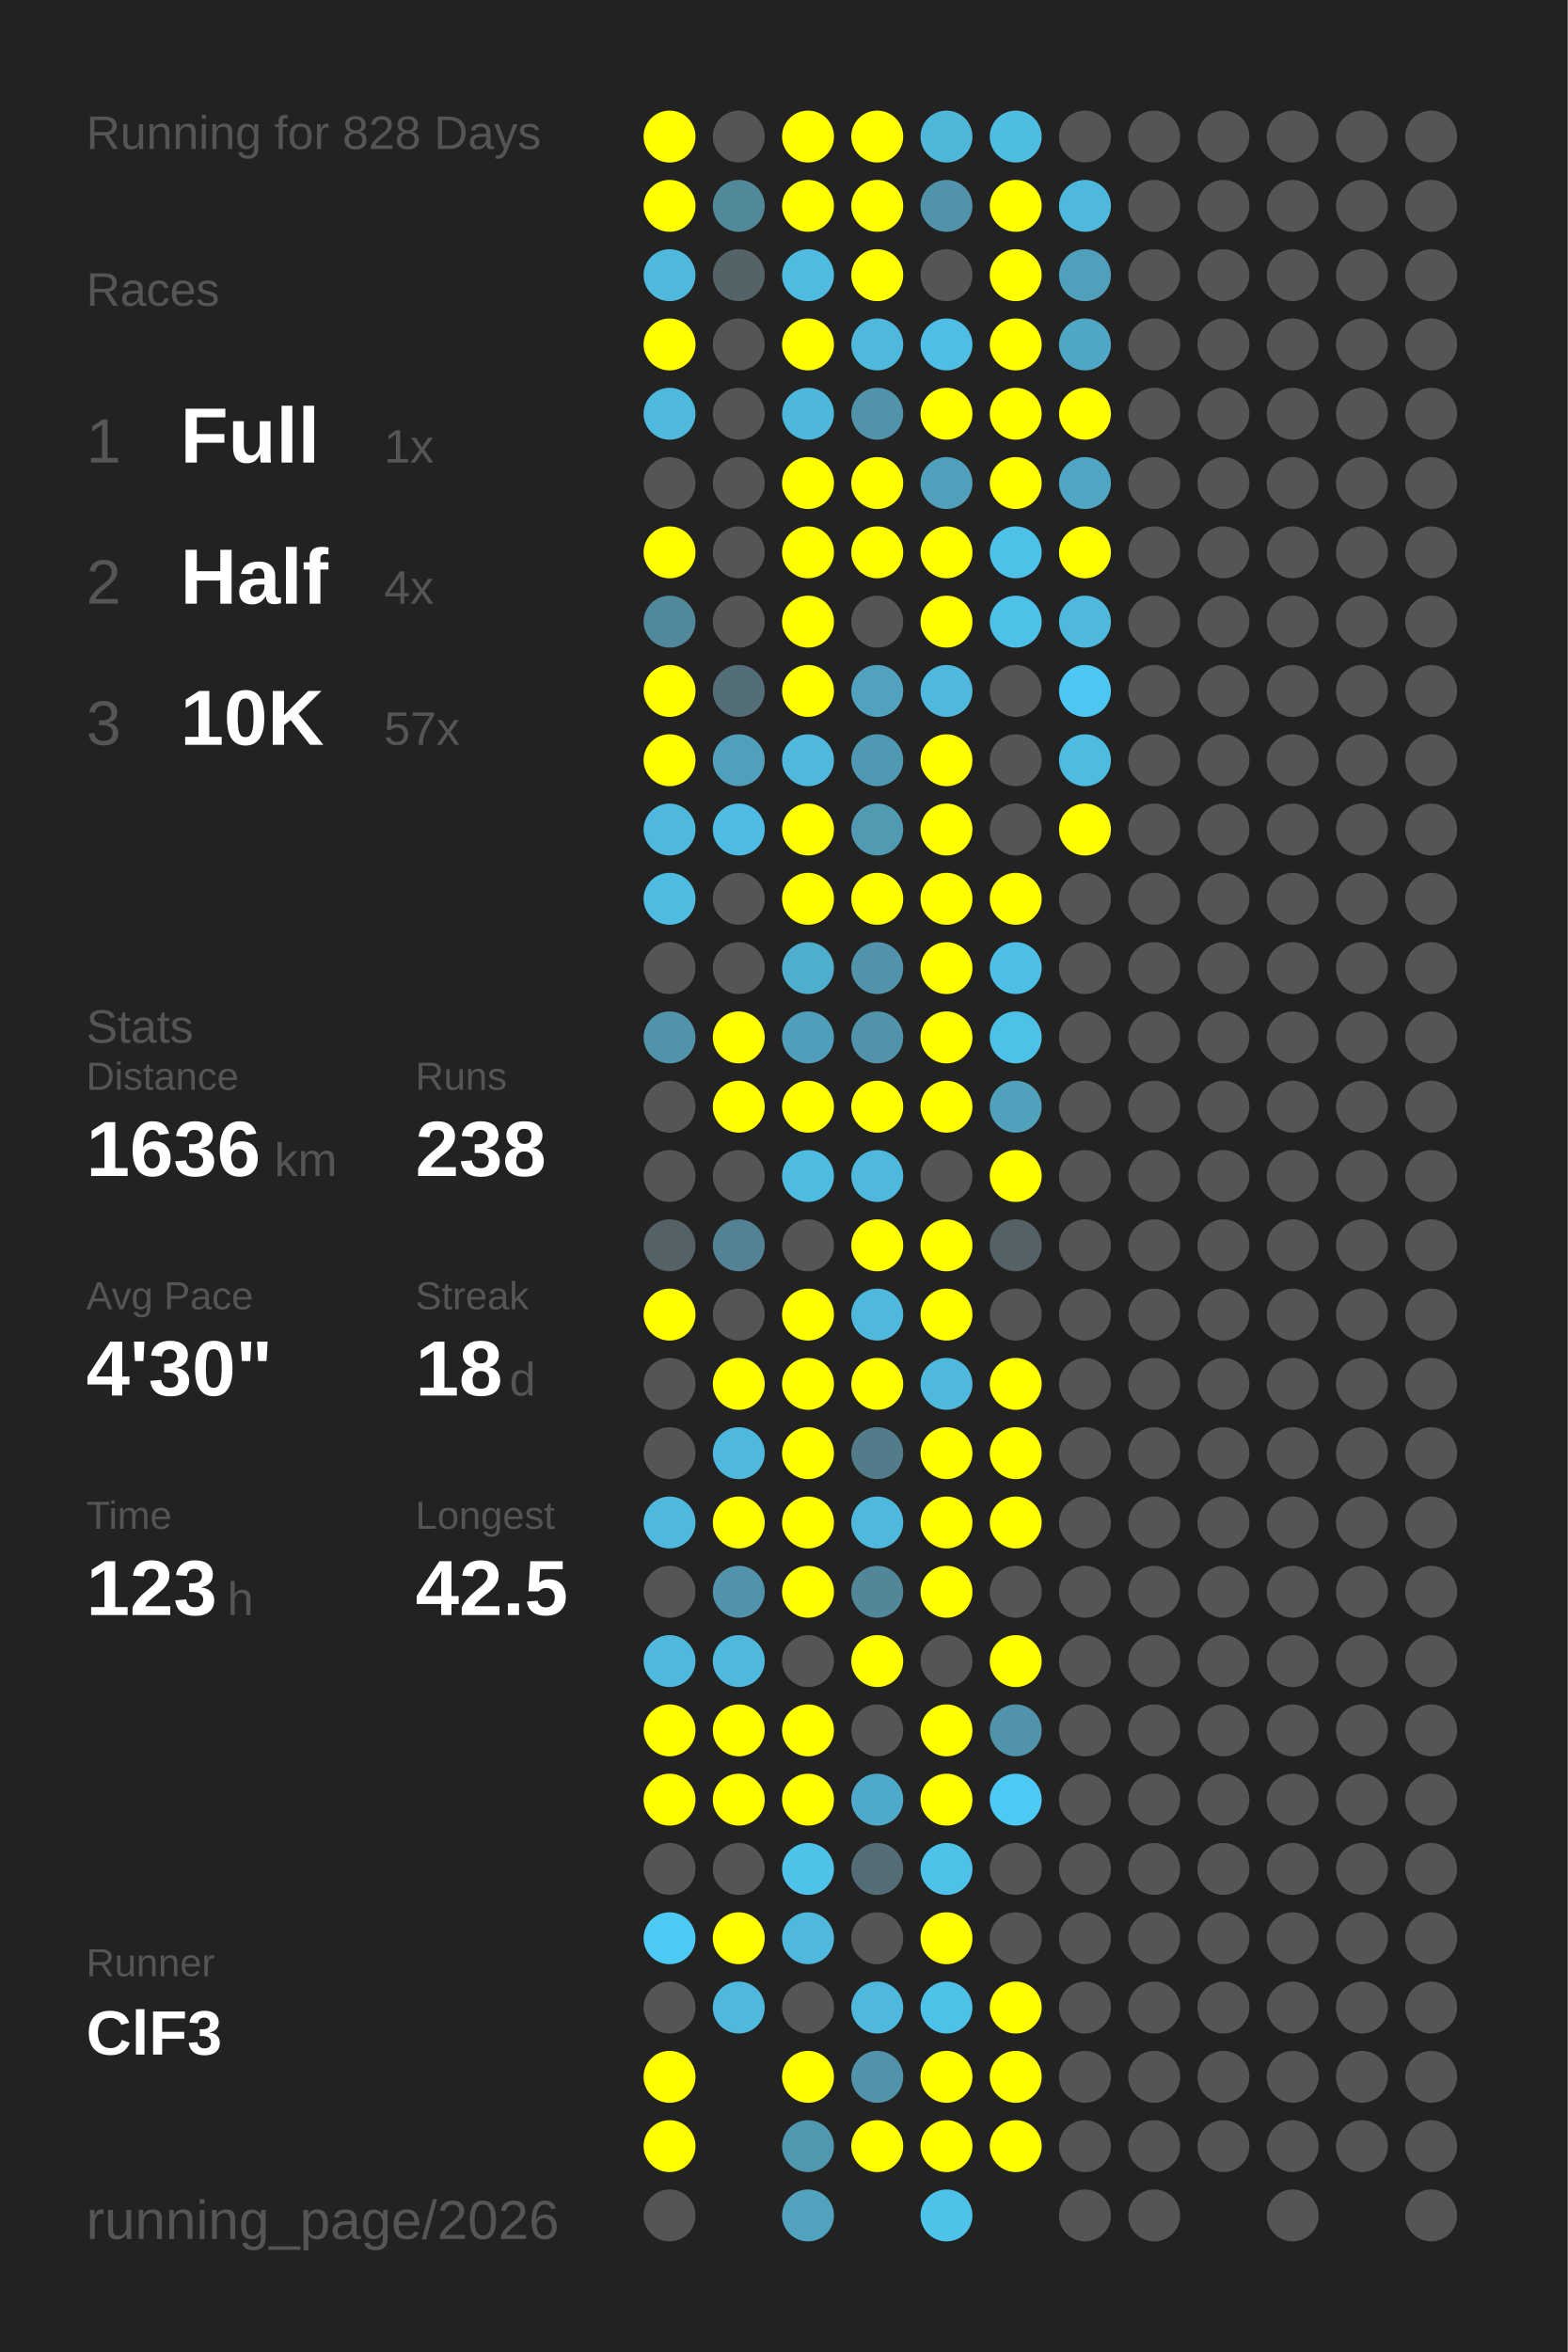
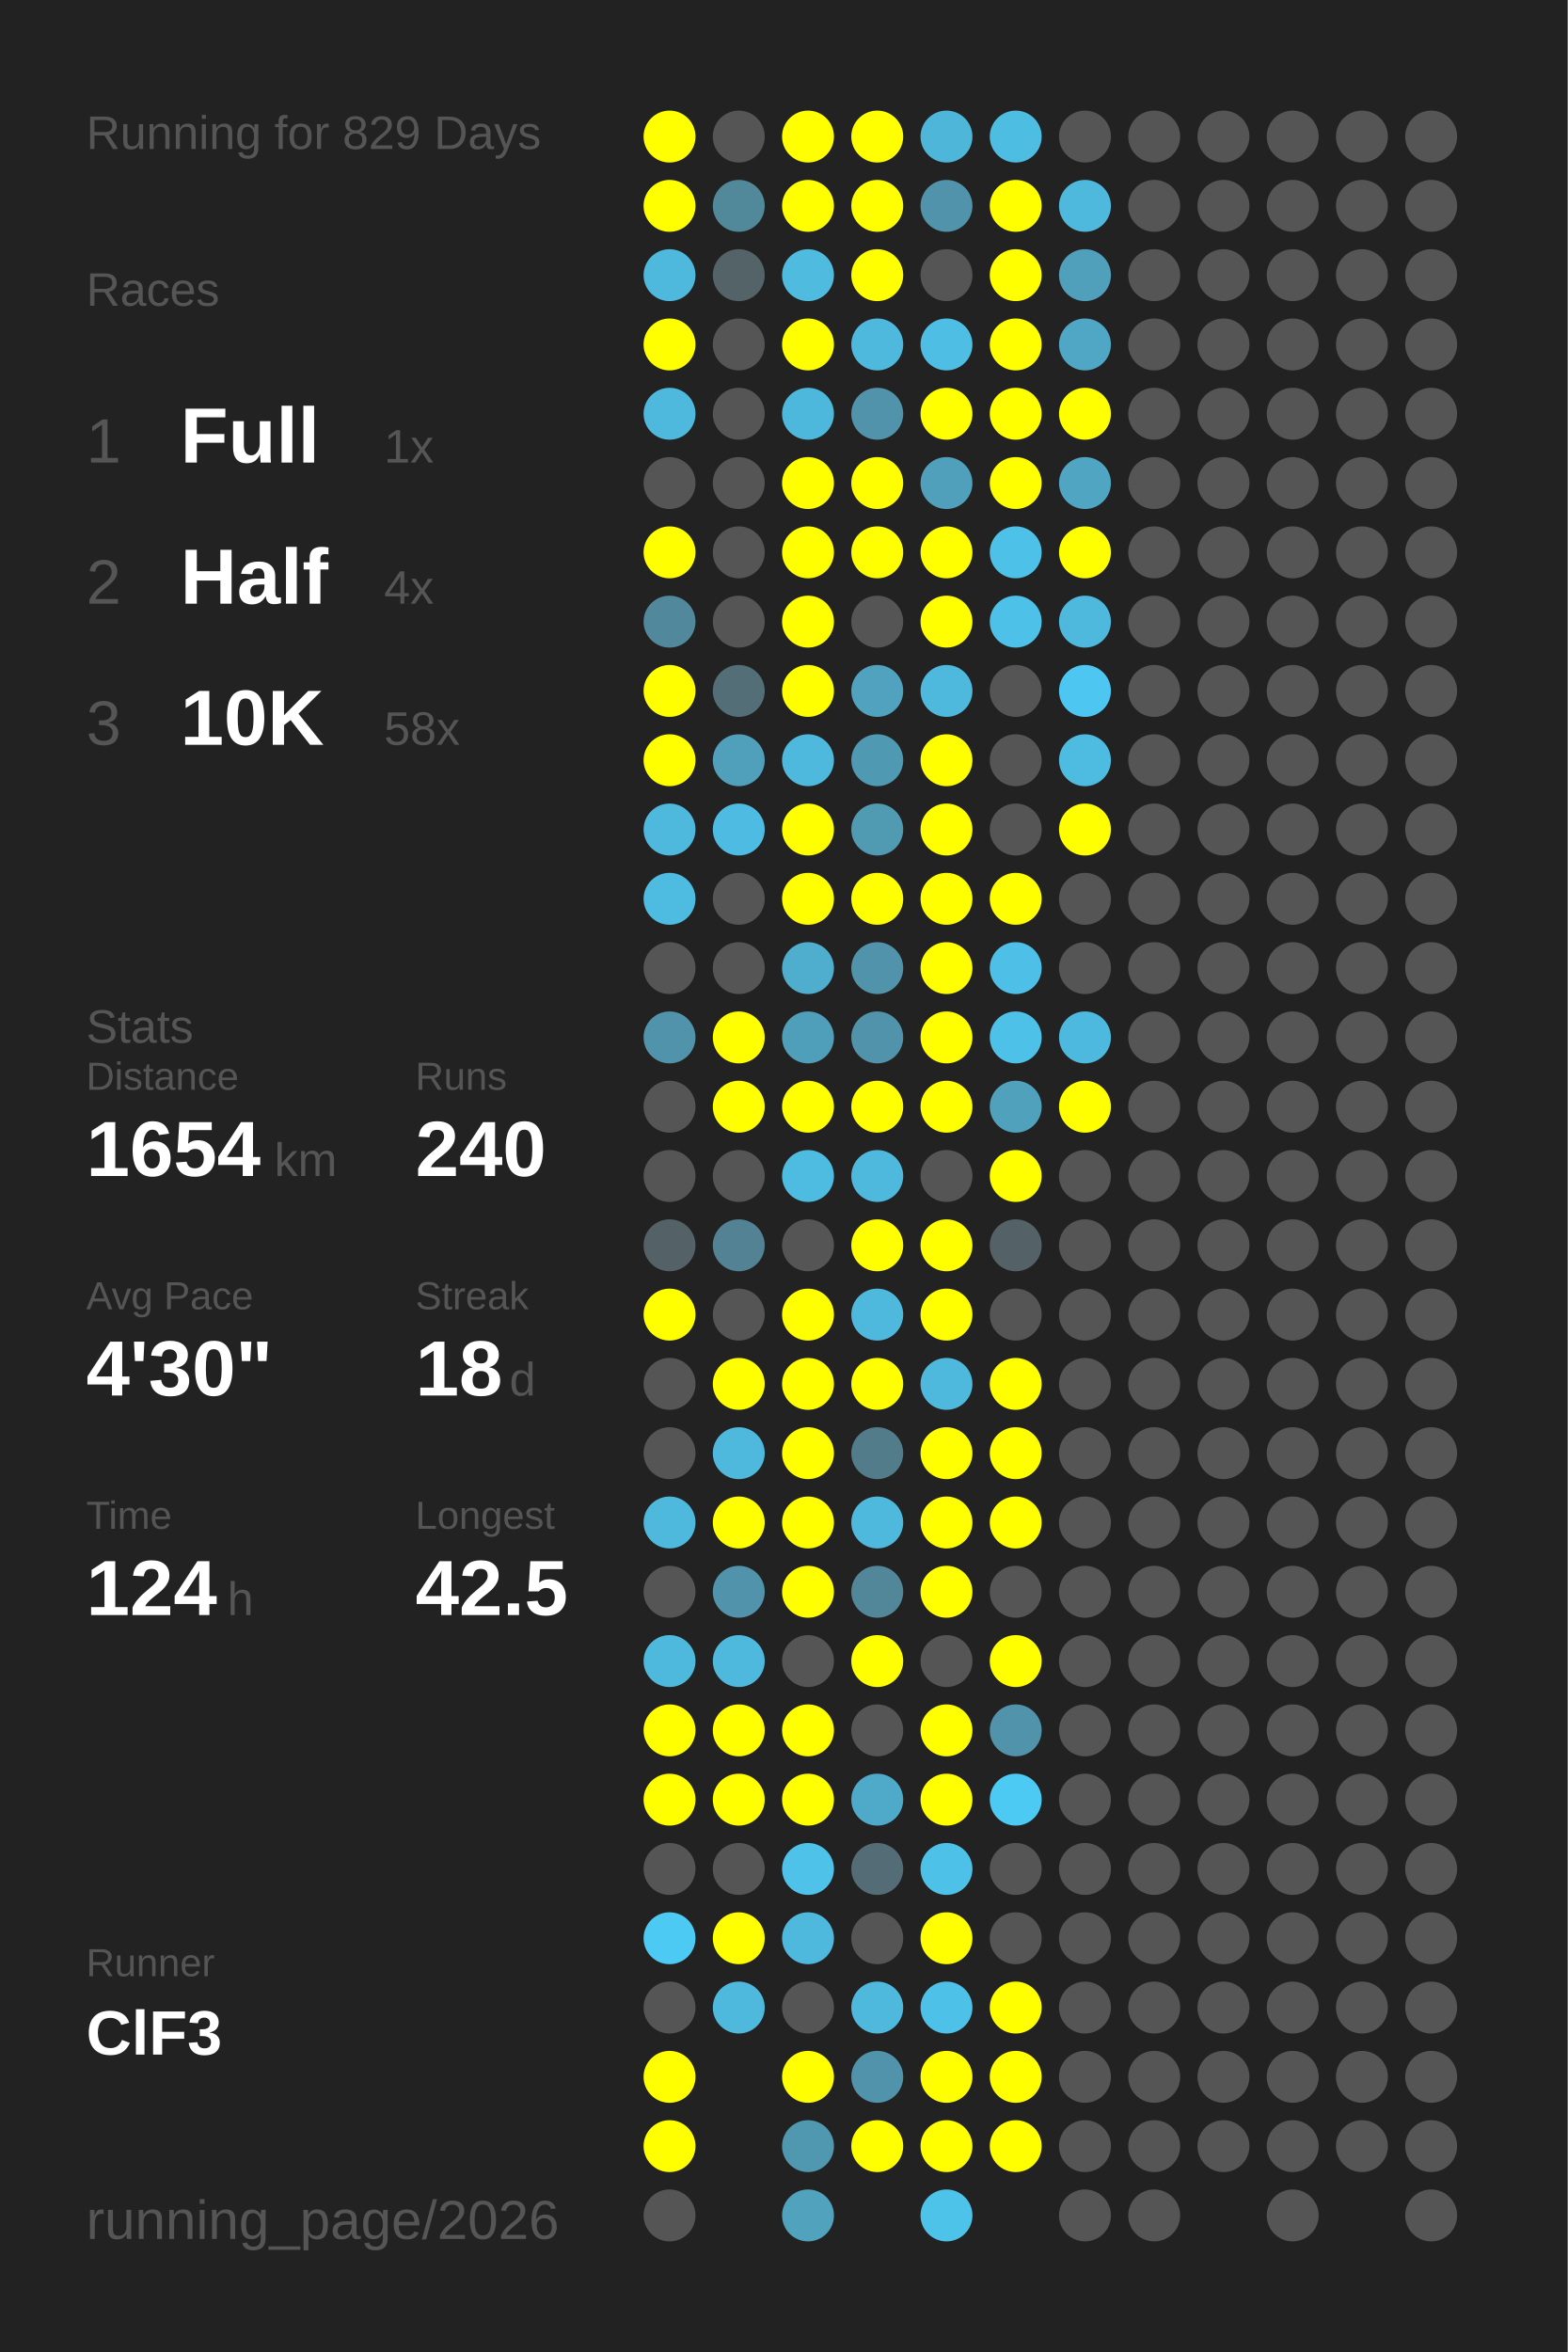
<svg xmlns="http://www.w3.org/2000/svg" baseProfile="full" height="300mm" version="1.1" viewBox="0,0,200,300" width="200mm">
  <defs />
  <rect fill="#222222" height="300" width="200" x="0" y="0" />
-   <text fill="#555555" style="font-size:6px; font-family:Arial;" x="11" y="19">Running for 828 Days</text>
+   <text fill="#555555" style="font-size:6px; font-family:Arial;" x="11" y="19">Running for 829 Days</text>
  <text fill="#555555" style="font-size:6px; font-family:Arial;" x="11" y="39">Races</text>
  <text fill="#555555" style="font-size:8px; font-family:Arial;" x="11" y="59">1</text>
  <text fill="#FFFFFF" style="font-size:10px; font-family:Arial; font-weight:bold;" x="23" y="59">Full</text>
  <text fill="#555555" style="font-size:6px; font-family:Arial;" x="49" y="59">1x</text>
  <text fill="#555555" style="font-size:8px; font-family:Arial;" x="11" y="77">2</text>
  <text fill="#FFFFFF" style="font-size:10px; font-family:Arial; font-weight:bold;" x="23" y="77">Half</text>
  <text fill="#555555" style="font-size:6px; font-family:Arial;" x="49" y="77">4x</text>
  <text fill="#555555" style="font-size:8px; font-family:Arial;" x="11" y="95">3</text>
  <text fill="#FFFFFF" style="font-size:10px; font-family:Arial; font-weight:bold;" x="23" y="95">10K</text>
-   <text fill="#555555" style="font-size:6px; font-family:Arial;" x="49" y="95">57x</text>
+   <text fill="#555555" style="font-size:6px; font-family:Arial;" x="49" y="95">58x</text>
  <text fill="#555555" style="font-size:6px; font-family:Arial;" x="11" y="133">Stats</text>
  <text fill="#555555" style="font-size:5px; font-family:Arial;" x="11" y="139">Distance</text>
-   <text fill="#FFFFFF" style="font-size:10px; font-family:Arial; font-weight:bold;" x="11" y="150">1636</text>
+   <text fill="#FFFFFF" style="font-size:10px; font-family:Arial; font-weight:bold;" x="11" y="150">1654</text>
  <text fill="#555555" style="font-size:6px; font-family:Arial;" x="35" y="150">km</text>
  <text fill="#555555" style="font-size:5px; font-family:Arial;" x="53" y="139">Runs</text>
-   <text fill="#FFFFFF" style="font-size:10px; font-family:Arial; font-weight:bold;" x="53" y="150">238</text>
+   <text fill="#FFFFFF" style="font-size:10px; font-family:Arial; font-weight:bold;" x="53" y="150">240</text>
  <text fill="#555555" style="font-size:5px; font-family:Arial;" x="11" y="167">Avg Pace</text>
  <text fill="#FFFFFF" style="font-size:10px; font-family:Arial; font-weight:bold;" x="11" y="178">4'30"</text>
  <text fill="#555555" style="font-size:5px; font-family:Arial;" x="53" y="167">Streak</text>
  <text fill="#FFFFFF" style="font-size:10px; font-family:Arial; font-weight:bold;" x="53" y="178">18</text>
  <text fill="#555555" style="font-size:6px; font-family:Arial;" x="65" y="178">d</text>
  <text fill="#555555" style="font-size:5px; font-family:Arial;" x="11" y="195">Time</text>
-   <text fill="#FFFFFF" style="font-size:10px; font-family:Arial; font-weight:bold;" x="11" y="206">123</text>
+   <text fill="#FFFFFF" style="font-size:10px; font-family:Arial; font-weight:bold;" x="11" y="206">124</text>
  <text fill="#555555" style="font-size:6px; font-family:Arial;" x="29" y="206">h</text>
  <text fill="#555555" style="font-size:5px; font-family:Arial;" x="53" y="195">Longest</text>
  <text fill="#FFFFFF" style="font-size:10px; font-family:Arial; font-weight:bold;" x="53" y="206">42.5</text>
  <text fill="#555555" style="font-size:5px; font-family:Arial;" x="11" y="252.065">Runner</text>
  <text fill="#FFFFFF" style="font-size:8px; font-family:Arial; font-weight:bold;" x="11" y="262.065">ClF3</text>
  <text fill="#555555" style="font-size:7px; font-family:Arial;" x="11" y="285.581">running_page/2026</text>
  <circle cx="85.417" cy="17.419" fill="#FFFF00" r="3.312" />
  <circle cx="85.417" cy="26.258" fill="#FFFF00" r="3.312" />
  <circle cx="85.417" cy="35.097" fill="#4eb9dd" r="3.312" />
  <circle cx="85.417" cy="43.935" fill="#FFFF00" r="3.312" />
  <circle cx="85.417" cy="52.774" fill="#4eb9dd" r="3.312" />
  <circle cx="85.417" cy="61.613" fill="#555555" r="3.312" />
  <circle cx="85.417" cy="70.452" fill="#FFFF00" r="3.312" />
  <circle cx="85.417" cy="79.29" fill="#51889b" r="3.312" />
  <circle cx="85.417" cy="88.129" fill="#FFFF00" r="3.312" />
  <circle cx="85.417" cy="96.968" fill="#FFFF00" r="3.312" />
  <circle cx="85.417" cy="105.806" fill="#4eb9dd" r="3.312" />
  <circle cx="85.417" cy="114.645" fill="#4ebce1" r="3.312" />
  <circle cx="85.417" cy="123.484" fill="#555555" r="3.312" />
  <circle cx="85.417" cy="132.323" fill="#5093aa" r="3.312" />
  <circle cx="85.417" cy="141.161" fill="#555555" r="3.312" />
  <circle cx="85.417" cy="150" fill="#555555" r="3.312" />
  <circle cx="85.417" cy="158.839" fill="#546267" r="3.312" />
  <circle cx="85.417" cy="167.677" fill="#FFFF00" r="3.312" />
  <circle cx="85.417" cy="176.516" fill="#555555" r="3.312" />
  <circle cx="85.417" cy="185.355" fill="#555555" r="3.312" />
  <circle cx="85.417" cy="194.194" fill="#4eb9dd" r="3.312" />
  <circle cx="85.417" cy="203.032" fill="#555555" r="3.312" />
  <circle cx="85.417" cy="211.871" fill="#4eb9dd" r="3.312" />
  <circle cx="85.417" cy="220.71" fill="#FFFF00" r="3.312" />
  <circle cx="85.417" cy="229.548" fill="#FFFF00" r="3.312" />
  <circle cx="85.417" cy="238.387" fill="#555555" r="3.312" />
  <circle cx="85.417" cy="247.226" fill="#4dcaf4" r="3.312" />
  <circle cx="85.417" cy="256.065" fill="#555555" r="3.312" />
  <circle cx="85.417" cy="264.903" fill="#FFFF00" r="3.312" />
  <circle cx="85.417" cy="273.742" fill="#FFFF00" r="3.312" />
  <circle cx="85.417" cy="282.581" fill="#555555" r="3.312" />
  <circle cx="94.25" cy="17.419" fill="#555555" r="3.312" />
  <circle cx="94.25" cy="26.258" fill="#51899b" r="3.312" />
  <circle cx="94.25" cy="35.097" fill="#546368" r="3.312" />
  <circle cx="94.25" cy="43.935" fill="#555555" r="3.312" />
  <circle cx="94.25" cy="52.774" fill="#555555" r="3.312" />
  <circle cx="94.25" cy="61.613" fill="#555555" r="3.312" />
  <circle cx="94.25" cy="70.452" fill="#555555" r="3.312" />
  <circle cx="94.25" cy="79.29" fill="#555555" r="3.312" />
  <circle cx="94.25" cy="88.129" fill="#536e77" r="3.312" />
  <circle cx="94.25" cy="96.968" fill="#50a0bc" r="3.312" />
  <circle cx="94.25" cy="105.806" fill="#4ebce2" r="3.312" />
  <circle cx="94.25" cy="114.645" fill="#555555" r="3.312" />
  <circle cx="94.25" cy="123.484" fill="#555555" r="3.312" />
  <circle cx="94.25" cy="132.323" fill="#FFFF00" r="3.312" />
  <circle cx="94.25" cy="141.161" fill="#FFFF00" r="3.312" />
  <circle cx="94.25" cy="150" fill="#555555" r="3.312" />
  <circle cx="94.25" cy="158.839" fill="#528293" r="3.312" />
  <circle cx="94.25" cy="167.677" fill="#555555" r="3.312" />
  <circle cx="94.25" cy="176.516" fill="#FFFF00" r="3.312" />
  <circle cx="94.25" cy="185.355" fill="#4eb9dd" r="3.312" />
  <circle cx="94.25" cy="194.194" fill="#FFFF00" r="3.312" />
  <circle cx="94.25" cy="203.032" fill="#5093aa" r="3.312" />
  <circle cx="94.25" cy="211.871" fill="#4eb9dd" r="3.312" />
  <circle cx="94.25" cy="220.71" fill="#FFFF00" r="3.312" />
  <circle cx="94.25" cy="229.548" fill="#FFFF00" r="3.312" />
  <circle cx="94.25" cy="238.387" fill="#555555" r="3.312" />
  <circle cx="94.25" cy="247.226" fill="#FFFF00" r="3.312" />
  <circle cx="94.25" cy="256.065" fill="#4eb9dd" r="3.312" />
  <circle cx="103.083" cy="17.419" fill="#FFFF00" r="3.312" />
  <circle cx="103.083" cy="26.258" fill="#FFFF00" r="3.312" />
  <circle cx="103.083" cy="35.097" fill="#4ebbdf" r="3.312" />
  <circle cx="103.083" cy="43.935" fill="#FFFF00" r="3.312" />
  <circle cx="103.083" cy="52.774" fill="#4eb8dc" r="3.312" />
  <circle cx="103.083" cy="61.613" fill="#FFFF00" r="3.312" />
  <circle cx="103.083" cy="70.452" fill="#FFFF00" r="3.312" />
  <circle cx="103.083" cy="79.29" fill="#FFFF00" r="3.312" />
  <circle cx="103.083" cy="88.129" fill="#FFFF00" r="3.312" />
  <circle cx="103.083" cy="96.968" fill="#4eb9dd" r="3.312" />
  <circle cx="103.083" cy="105.806" fill="#FFFF00" r="3.312" />
  <circle cx="103.083" cy="114.645" fill="#FFFF00" r="3.312" />
  <circle cx="103.083" cy="123.484" fill="#4faece" r="3.312" />
  <circle cx="103.083" cy="132.323" fill="#509fba" r="3.312" />
  <circle cx="103.083" cy="141.161" fill="#FFFF00" r="3.312" />
  <circle cx="103.083" cy="150" fill="#4ebce1" r="3.312" />
  <circle cx="103.083" cy="158.839" fill="#555555" r="3.312" />
  <circle cx="103.083" cy="167.677" fill="#FFFF00" r="3.312" />
  <circle cx="103.083" cy="176.516" fill="#FFFF00" r="3.312" />
  <circle cx="103.083" cy="185.355" fill="#FFFF00" r="3.312" />
  <circle cx="103.083" cy="194.194" fill="#FFFF00" r="3.312" />
  <circle cx="103.083" cy="203.032" fill="#FFFF00" r="3.312" />
  <circle cx="103.083" cy="211.871" fill="#555555" r="3.312" />
  <circle cx="103.083" cy="220.71" fill="#FFFF00" r="3.312" />
  <circle cx="103.083" cy="229.548" fill="#FFFF00" r="3.312" />
  <circle cx="103.083" cy="238.387" fill="#4ec2e9" r="3.312" />
  <circle cx="103.083" cy="247.226" fill="#4eb9dd" r="3.312" />
  <circle cx="103.083" cy="256.065" fill="#555555" r="3.312" />
  <circle cx="103.083" cy="264.903" fill="#FFFF00" r="3.312" />
  <circle cx="103.083" cy="273.742" fill="#5097b0" r="3.312" />
  <circle cx="103.083" cy="282.581" fill="#50a2bd" r="3.312" />
  <circle cx="111.917" cy="17.419" fill="#FFFF00" r="3.312" />
  <circle cx="111.917" cy="26.258" fill="#FFFF00" r="3.312" />
  <circle cx="111.917" cy="35.097" fill="#FFFF00" r="3.312" />
  <circle cx="111.917" cy="43.935" fill="#4eb9dd" r="3.312" />
  <circle cx="111.917" cy="52.774" fill="#5093aa" r="3.312" />
  <circle cx="111.917" cy="61.613" fill="#FFFF00" r="3.312" />
  <circle cx="111.917" cy="70.452" fill="#FFFF00" r="3.312" />
  <circle cx="111.917" cy="79.29" fill="#555555" r="3.312" />
  <circle cx="111.917" cy="88.129" fill="#50a2be" r="3.312" />
  <circle cx="111.917" cy="96.968" fill="#5099b2" r="3.312" />
  <circle cx="111.917" cy="105.806" fill="#509ab2" r="3.312" />
  <circle cx="111.917" cy="114.645" fill="#FFFF00" r="3.312" />
  <circle cx="111.917" cy="123.484" fill="#5093aa" r="3.312" />
  <circle cx="111.917" cy="132.323" fill="#5093aa" r="3.312" />
  <circle cx="111.917" cy="141.161" fill="#FFFF00" r="3.312" />
  <circle cx="111.917" cy="150" fill="#4eb9dd" r="3.312" />
  <circle cx="111.917" cy="158.839" fill="#FFFF00" r="3.312" />
  <circle cx="111.917" cy="167.677" fill="#4eb9dd" r="3.312" />
  <circle cx="111.917" cy="176.516" fill="#FFFF00" r="3.312" />
  <circle cx="111.917" cy="185.355" fill="#527c8a" r="3.312" />
  <circle cx="111.917" cy="194.194" fill="#4eb9dd" r="3.312" />
  <circle cx="111.917" cy="203.032" fill="#518799" r="3.312" />
  <circle cx="111.917" cy="211.871" fill="#FFFF00" r="3.312" />
  <circle cx="111.917" cy="220.71" fill="#555555" r="3.312" />
  <circle cx="111.917" cy="229.548" fill="#4faac9" r="3.312" />
  <circle cx="111.917" cy="238.387" fill="#536c75" r="3.312" />
  <circle cx="111.917" cy="247.226" fill="#555555" r="3.312" />
  <circle cx="111.917" cy="256.065" fill="#4eb9dd" r="3.312" />
  <circle cx="111.917" cy="264.903" fill="#5093aa" r="3.312" />
  <circle cx="111.917" cy="273.742" fill="#FFFF00" r="3.312" />
  <circle cx="120.75" cy="17.419" fill="#4eb6d9" r="3.312" />
  <circle cx="120.75" cy="26.258" fill="#5093aa" r="3.312" />
  <circle cx="120.75" cy="35.097" fill="#555555" r="3.312" />
  <circle cx="120.75" cy="43.935" fill="#4ebee4" r="3.312" />
  <circle cx="120.75" cy="52.774" fill="#FFFF00" r="3.312" />
  <circle cx="120.75" cy="61.613" fill="#50a0bb" r="3.312" />
  <circle cx="120.75" cy="70.452" fill="#FFFF00" r="3.312" />
  <circle cx="120.75" cy="79.29" fill="#FFFF00" r="3.312" />
  <circle cx="120.75" cy="88.129" fill="#4eb9dd" r="3.312" />
  <circle cx="120.75" cy="96.968" fill="#FFFF00" r="3.312" />
  <circle cx="120.75" cy="105.806" fill="#FFFF00" r="3.312" />
  <circle cx="120.75" cy="114.645" fill="#FFFF00" r="3.312" />
  <circle cx="120.75" cy="123.484" fill="#FFFF00" r="3.312" />
  <circle cx="120.75" cy="132.323" fill="#FFFF00" r="3.312" />
  <circle cx="120.75" cy="141.161" fill="#FFFF00" r="3.312" />
  <circle cx="120.75" cy="150" fill="#555555" r="3.312" />
  <circle cx="120.75" cy="158.839" fill="#FFFF00" r="3.312" />
  <circle cx="120.75" cy="167.677" fill="#FFFF00" r="3.312" />
  <circle cx="120.75" cy="176.516" fill="#4eb9dd" r="3.312" />
  <circle cx="120.75" cy="185.355" fill="#FFFF00" r="3.312" />
  <circle cx="120.75" cy="194.194" fill="#FFFF00" r="3.312" />
  <circle cx="120.75" cy="203.032" fill="#FFFF00" r="3.312" />
  <circle cx="120.75" cy="211.871" fill="#555555" r="3.312" />
  <circle cx="120.75" cy="220.71" fill="#FFFF00" r="3.312" />
  <circle cx="120.75" cy="229.548" fill="#FFFF00" r="3.312" />
  <circle cx="120.75" cy="238.387" fill="#4ec1e8" r="3.312" />
  <circle cx="120.75" cy="247.226" fill="#FFFF00" r="3.312" />
  <circle cx="120.75" cy="256.065" fill="#4ec1e8" r="3.312" />
  <circle cx="120.75" cy="264.903" fill="#FFFF00" r="3.312" />
  <circle cx="120.75" cy="273.742" fill="#FFFF00" r="3.312" />
  <circle cx="120.75" cy="282.581" fill="#4dc3ea" r="3.312" />
  <circle cx="129.583" cy="17.419" fill="#4ebde2" r="3.312" />
  <circle cx="129.583" cy="26.258" fill="#FFFF00" r="3.312" />
  <circle cx="129.583" cy="35.097" fill="#FFFF00" r="3.312" />
  <circle cx="129.583" cy="43.935" fill="#FFFF00" r="3.312" />
  <circle cx="129.583" cy="52.774" fill="#FFFF00" r="3.312" />
  <circle cx="129.583" cy="61.613" fill="#FFFF00" r="3.312" />
  <circle cx="129.583" cy="70.452" fill="#4ec1e9" r="3.312" />
  <circle cx="129.583" cy="79.29" fill="#4ec1e9" r="3.312" />
  <circle cx="129.583" cy="88.129" fill="#555555" r="3.312" />
  <circle cx="129.583" cy="96.968" fill="#555555" r="3.312" />
  <circle cx="129.583" cy="105.806" fill="#555555" r="3.312" />
  <circle cx="129.583" cy="114.645" fill="#FFFF00" r="3.312" />
  <circle cx="129.583" cy="123.484" fill="#4ec0e7" r="3.312" />
  <circle cx="129.583" cy="132.323" fill="#4ec1e8" r="3.312" />
  <circle cx="129.583" cy="141.161" fill="#50a1bc" r="3.312" />
  <circle cx="129.583" cy="150" fill="#FFFF00" r="3.312" />
  <circle cx="129.583" cy="158.839" fill="#546267" r="3.312" />
  <circle cx="129.583" cy="167.677" fill="#555555" r="3.312" />
  <circle cx="129.583" cy="176.516" fill="#FFFF00" r="3.312" />
  <circle cx="129.583" cy="185.355" fill="#FFFF00" r="3.312" />
  <circle cx="129.583" cy="194.194" fill="#FFFF00" r="3.312" />
  <circle cx="129.583" cy="203.032" fill="#555555" r="3.312" />
  <circle cx="129.583" cy="211.871" fill="#FFFF00" r="3.312" />
  <circle cx="129.583" cy="220.71" fill="#5093aa" r="3.312" />
  <circle cx="129.583" cy="229.548" fill="#4dcaf4" r="3.312" />
  <circle cx="129.583" cy="238.387" fill="#555555" r="3.312" />
  <circle cx="129.583" cy="247.226" fill="#555555" r="3.312" />
  <circle cx="129.583" cy="256.065" fill="#FFFF00" r="3.312" />
  <circle cx="129.583" cy="264.903" fill="#FFFF00" r="3.312" />
  <circle cx="129.583" cy="273.742" fill="#FFFF00" r="3.312" />
  <circle cx="138.417" cy="17.419" fill="#555555" r="3.312" />
  <circle cx="138.417" cy="26.258" fill="#4eb9dd" r="3.312" />
  <circle cx="138.417" cy="35.097" fill="#50a0bb" r="3.312" />
  <circle cx="138.417" cy="43.935" fill="#4fa7c5" r="3.312" />
  <circle cx="138.417" cy="52.774" fill="#FFFF00" r="3.312" />
  <circle cx="138.417" cy="61.613" fill="#4fa5c2" r="3.312" />
  <circle cx="138.417" cy="70.452" fill="#FFFF00" r="3.312" />
  <circle cx="138.417" cy="79.29" fill="#4eb9dd" r="3.312" />
  <circle cx="138.417" cy="88.129" fill="#4dc7f1" r="3.312" />
  <circle cx="138.417" cy="96.968" fill="#4ebbe0" r="3.312" />
  <circle cx="138.417" cy="105.806" fill="#FFFF00" r="3.312" />
  <circle cx="138.417" cy="114.645" fill="#555555" r="3.312" />
  <circle cx="138.417" cy="123.484" fill="#555555" r="3.312" />
-   <circle cx="138.417" cy="132.323" fill="#555555" r="3.312" />
-   <circle cx="138.417" cy="141.161" fill="#555555" r="3.312" />
+   <circle cx="138.417" cy="132.323" fill="#4eb9de" r="3.312" />
+   <circle cx="138.417" cy="141.161" fill="#FFFF00" r="3.312" />
  <circle cx="138.417" cy="150" fill="#555555" r="3.312" />
  <circle cx="138.417" cy="158.839" fill="#555555" r="3.312" />
  <circle cx="138.417" cy="167.677" fill="#555555" r="3.312" />
  <circle cx="138.417" cy="176.516" fill="#555555" r="3.312" />
  <circle cx="138.417" cy="185.355" fill="#555555" r="3.312" />
  <circle cx="138.417" cy="194.194" fill="#555555" r="3.312" />
  <circle cx="138.417" cy="203.032" fill="#555555" r="3.312" />
  <circle cx="138.417" cy="211.871" fill="#555555" r="3.312" />
  <circle cx="138.417" cy="220.71" fill="#555555" r="3.312" />
  <circle cx="138.417" cy="229.548" fill="#555555" r="3.312" />
  <circle cx="138.417" cy="238.387" fill="#555555" r="3.312" />
  <circle cx="138.417" cy="247.226" fill="#555555" r="3.312" />
  <circle cx="138.417" cy="256.065" fill="#555555" r="3.312" />
  <circle cx="138.417" cy="264.903" fill="#555555" r="3.312" />
  <circle cx="138.417" cy="273.742" fill="#555555" r="3.312" />
  <circle cx="138.417" cy="282.581" fill="#555555" r="3.312" />
  <circle cx="147.25" cy="17.419" fill="#555555" r="3.312" />
  <circle cx="147.25" cy="26.258" fill="#555555" r="3.312" />
  <circle cx="147.25" cy="35.097" fill="#555555" r="3.312" />
  <circle cx="147.25" cy="43.935" fill="#555555" r="3.312" />
  <circle cx="147.25" cy="52.774" fill="#555555" r="3.312" />
  <circle cx="147.25" cy="61.613" fill="#555555" r="3.312" />
  <circle cx="147.25" cy="70.452" fill="#555555" r="3.312" />
  <circle cx="147.25" cy="79.29" fill="#555555" r="3.312" />
  <circle cx="147.25" cy="88.129" fill="#555555" r="3.312" />
  <circle cx="147.25" cy="96.968" fill="#555555" r="3.312" />
  <circle cx="147.25" cy="105.806" fill="#555555" r="3.312" />
  <circle cx="147.25" cy="114.645" fill="#555555" r="3.312" />
  <circle cx="147.25" cy="123.484" fill="#555555" r="3.312" />
  <circle cx="147.25" cy="132.323" fill="#555555" r="3.312" />
  <circle cx="147.25" cy="141.161" fill="#555555" r="3.312" />
  <circle cx="147.25" cy="150" fill="#555555" r="3.312" />
  <circle cx="147.25" cy="158.839" fill="#555555" r="3.312" />
  <circle cx="147.25" cy="167.677" fill="#555555" r="3.312" />
  <circle cx="147.25" cy="176.516" fill="#555555" r="3.312" />
  <circle cx="147.25" cy="185.355" fill="#555555" r="3.312" />
  <circle cx="147.25" cy="194.194" fill="#555555" r="3.312" />
  <circle cx="147.25" cy="203.032" fill="#555555" r="3.312" />
  <circle cx="147.25" cy="211.871" fill="#555555" r="3.312" />
  <circle cx="147.25" cy="220.71" fill="#555555" r="3.312" />
  <circle cx="147.25" cy="229.548" fill="#555555" r="3.312" />
  <circle cx="147.25" cy="238.387" fill="#555555" r="3.312" />
  <circle cx="147.25" cy="247.226" fill="#555555" r="3.312" />
  <circle cx="147.25" cy="256.065" fill="#555555" r="3.312" />
  <circle cx="147.25" cy="264.903" fill="#555555" r="3.312" />
  <circle cx="147.25" cy="273.742" fill="#555555" r="3.312" />
  <circle cx="147.25" cy="282.581" fill="#555555" r="3.312" />
  <circle cx="156.083" cy="17.419" fill="#555555" r="3.312" />
  <circle cx="156.083" cy="26.258" fill="#555555" r="3.312" />
  <circle cx="156.083" cy="35.097" fill="#555555" r="3.312" />
  <circle cx="156.083" cy="43.935" fill="#555555" r="3.312" />
  <circle cx="156.083" cy="52.774" fill="#555555" r="3.312" />
  <circle cx="156.083" cy="61.613" fill="#555555" r="3.312" />
  <circle cx="156.083" cy="70.452" fill="#555555" r="3.312" />
  <circle cx="156.083" cy="79.29" fill="#555555" r="3.312" />
  <circle cx="156.083" cy="88.129" fill="#555555" r="3.312" />
  <circle cx="156.083" cy="96.968" fill="#555555" r="3.312" />
  <circle cx="156.083" cy="105.806" fill="#555555" r="3.312" />
  <circle cx="156.083" cy="114.645" fill="#555555" r="3.312" />
  <circle cx="156.083" cy="123.484" fill="#555555" r="3.312" />
  <circle cx="156.083" cy="132.323" fill="#555555" r="3.312" />
  <circle cx="156.083" cy="141.161" fill="#555555" r="3.312" />
  <circle cx="156.083" cy="150" fill="#555555" r="3.312" />
  <circle cx="156.083" cy="158.839" fill="#555555" r="3.312" />
  <circle cx="156.083" cy="167.677" fill="#555555" r="3.312" />
  <circle cx="156.083" cy="176.516" fill="#555555" r="3.312" />
  <circle cx="156.083" cy="185.355" fill="#555555" r="3.312" />
  <circle cx="156.083" cy="194.194" fill="#555555" r="3.312" />
  <circle cx="156.083" cy="203.032" fill="#555555" r="3.312" />
  <circle cx="156.083" cy="211.871" fill="#555555" r="3.312" />
  <circle cx="156.083" cy="220.71" fill="#555555" r="3.312" />
  <circle cx="156.083" cy="229.548" fill="#555555" r="3.312" />
  <circle cx="156.083" cy="238.387" fill="#555555" r="3.312" />
  <circle cx="156.083" cy="247.226" fill="#555555" r="3.312" />
  <circle cx="156.083" cy="256.065" fill="#555555" r="3.312" />
  <circle cx="156.083" cy="264.903" fill="#555555" r="3.312" />
  <circle cx="156.083" cy="273.742" fill="#555555" r="3.312" />
  <circle cx="164.917" cy="17.419" fill="#555555" r="3.312" />
  <circle cx="164.917" cy="26.258" fill="#555555" r="3.312" />
  <circle cx="164.917" cy="35.097" fill="#555555" r="3.312" />
  <circle cx="164.917" cy="43.935" fill="#555555" r="3.312" />
  <circle cx="164.917" cy="52.774" fill="#555555" r="3.312" />
  <circle cx="164.917" cy="61.613" fill="#555555" r="3.312" />
  <circle cx="164.917" cy="70.452" fill="#555555" r="3.312" />
  <circle cx="164.917" cy="79.29" fill="#555555" r="3.312" />
  <circle cx="164.917" cy="88.129" fill="#555555" r="3.312" />
  <circle cx="164.917" cy="96.968" fill="#555555" r="3.312" />
  <circle cx="164.917" cy="105.806" fill="#555555" r="3.312" />
  <circle cx="164.917" cy="114.645" fill="#555555" r="3.312" />
  <circle cx="164.917" cy="123.484" fill="#555555" r="3.312" />
  <circle cx="164.917" cy="132.323" fill="#555555" r="3.312" />
  <circle cx="164.917" cy="141.161" fill="#555555" r="3.312" />
  <circle cx="164.917" cy="150" fill="#555555" r="3.312" />
  <circle cx="164.917" cy="158.839" fill="#555555" r="3.312" />
  <circle cx="164.917" cy="167.677" fill="#555555" r="3.312" />
  <circle cx="164.917" cy="176.516" fill="#555555" r="3.312" />
  <circle cx="164.917" cy="185.355" fill="#555555" r="3.312" />
  <circle cx="164.917" cy="194.194" fill="#555555" r="3.312" />
  <circle cx="164.917" cy="203.032" fill="#555555" r="3.312" />
  <circle cx="164.917" cy="211.871" fill="#555555" r="3.312" />
  <circle cx="164.917" cy="220.71" fill="#555555" r="3.312" />
  <circle cx="164.917" cy="229.548" fill="#555555" r="3.312" />
  <circle cx="164.917" cy="238.387" fill="#555555" r="3.312" />
  <circle cx="164.917" cy="247.226" fill="#555555" r="3.312" />
  <circle cx="164.917" cy="256.065" fill="#555555" r="3.312" />
  <circle cx="164.917" cy="264.903" fill="#555555" r="3.312" />
  <circle cx="164.917" cy="273.742" fill="#555555" r="3.312" />
  <circle cx="164.917" cy="282.581" fill="#555555" r="3.312" />
  <circle cx="173.75" cy="17.419" fill="#555555" r="3.312" />
  <circle cx="173.75" cy="26.258" fill="#555555" r="3.312" />
  <circle cx="173.75" cy="35.097" fill="#555555" r="3.312" />
  <circle cx="173.75" cy="43.935" fill="#555555" r="3.312" />
  <circle cx="173.75" cy="52.774" fill="#555555" r="3.312" />
  <circle cx="173.75" cy="61.613" fill="#555555" r="3.312" />
  <circle cx="173.75" cy="70.452" fill="#555555" r="3.312" />
  <circle cx="173.75" cy="79.29" fill="#555555" r="3.312" />
  <circle cx="173.75" cy="88.129" fill="#555555" r="3.312" />
  <circle cx="173.75" cy="96.968" fill="#555555" r="3.312" />
  <circle cx="173.75" cy="105.806" fill="#555555" r="3.312" />
  <circle cx="173.75" cy="114.645" fill="#555555" r="3.312" />
  <circle cx="173.75" cy="123.484" fill="#555555" r="3.312" />
  <circle cx="173.75" cy="132.323" fill="#555555" r="3.312" />
  <circle cx="173.75" cy="141.161" fill="#555555" r="3.312" />
  <circle cx="173.75" cy="150" fill="#555555" r="3.312" />
  <circle cx="173.75" cy="158.839" fill="#555555" r="3.312" />
  <circle cx="173.75" cy="167.677" fill="#555555" r="3.312" />
  <circle cx="173.75" cy="176.516" fill="#555555" r="3.312" />
  <circle cx="173.75" cy="185.355" fill="#555555" r="3.312" />
  <circle cx="173.75" cy="194.194" fill="#555555" r="3.312" />
  <circle cx="173.75" cy="203.032" fill="#555555" r="3.312" />
  <circle cx="173.75" cy="211.871" fill="#555555" r="3.312" />
  <circle cx="173.75" cy="220.71" fill="#555555" r="3.312" />
  <circle cx="173.75" cy="229.548" fill="#555555" r="3.312" />
  <circle cx="173.75" cy="238.387" fill="#555555" r="3.312" />
  <circle cx="173.75" cy="247.226" fill="#555555" r="3.312" />
  <circle cx="173.75" cy="256.065" fill="#555555" r="3.312" />
  <circle cx="173.75" cy="264.903" fill="#555555" r="3.312" />
  <circle cx="173.75" cy="273.742" fill="#555555" r="3.312" />
  <circle cx="182.583" cy="17.419" fill="#555555" r="3.312" />
  <circle cx="182.583" cy="26.258" fill="#555555" r="3.312" />
  <circle cx="182.583" cy="35.097" fill="#555555" r="3.312" />
  <circle cx="182.583" cy="43.935" fill="#555555" r="3.312" />
  <circle cx="182.583" cy="52.774" fill="#555555" r="3.312" />
  <circle cx="182.583" cy="61.613" fill="#555555" r="3.312" />
  <circle cx="182.583" cy="70.452" fill="#555555" r="3.312" />
  <circle cx="182.583" cy="79.29" fill="#555555" r="3.312" />
  <circle cx="182.583" cy="88.129" fill="#555555" r="3.312" />
  <circle cx="182.583" cy="96.968" fill="#555555" r="3.312" />
  <circle cx="182.583" cy="105.806" fill="#555555" r="3.312" />
  <circle cx="182.583" cy="114.645" fill="#555555" r="3.312" />
  <circle cx="182.583" cy="123.484" fill="#555555" r="3.312" />
  <circle cx="182.583" cy="132.323" fill="#555555" r="3.312" />
  <circle cx="182.583" cy="141.161" fill="#555555" r="3.312" />
  <circle cx="182.583" cy="150" fill="#555555" r="3.312" />
  <circle cx="182.583" cy="158.839" fill="#555555" r="3.312" />
  <circle cx="182.583" cy="167.677" fill="#555555" r="3.312" />
  <circle cx="182.583" cy="176.516" fill="#555555" r="3.312" />
  <circle cx="182.583" cy="185.355" fill="#555555" r="3.312" />
  <circle cx="182.583" cy="194.194" fill="#555555" r="3.312" />
  <circle cx="182.583" cy="203.032" fill="#555555" r="3.312" />
  <circle cx="182.583" cy="211.871" fill="#555555" r="3.312" />
  <circle cx="182.583" cy="220.71" fill="#555555" r="3.312" />
  <circle cx="182.583" cy="229.548" fill="#555555" r="3.312" />
  <circle cx="182.583" cy="238.387" fill="#555555" r="3.312" />
  <circle cx="182.583" cy="247.226" fill="#555555" r="3.312" />
  <circle cx="182.583" cy="256.065" fill="#555555" r="3.312" />
  <circle cx="182.583" cy="264.903" fill="#555555" r="3.312" />
  <circle cx="182.583" cy="273.742" fill="#555555" r="3.312" />
  <circle cx="182.583" cy="282.581" fill="#555555" r="3.312" />
</svg>
